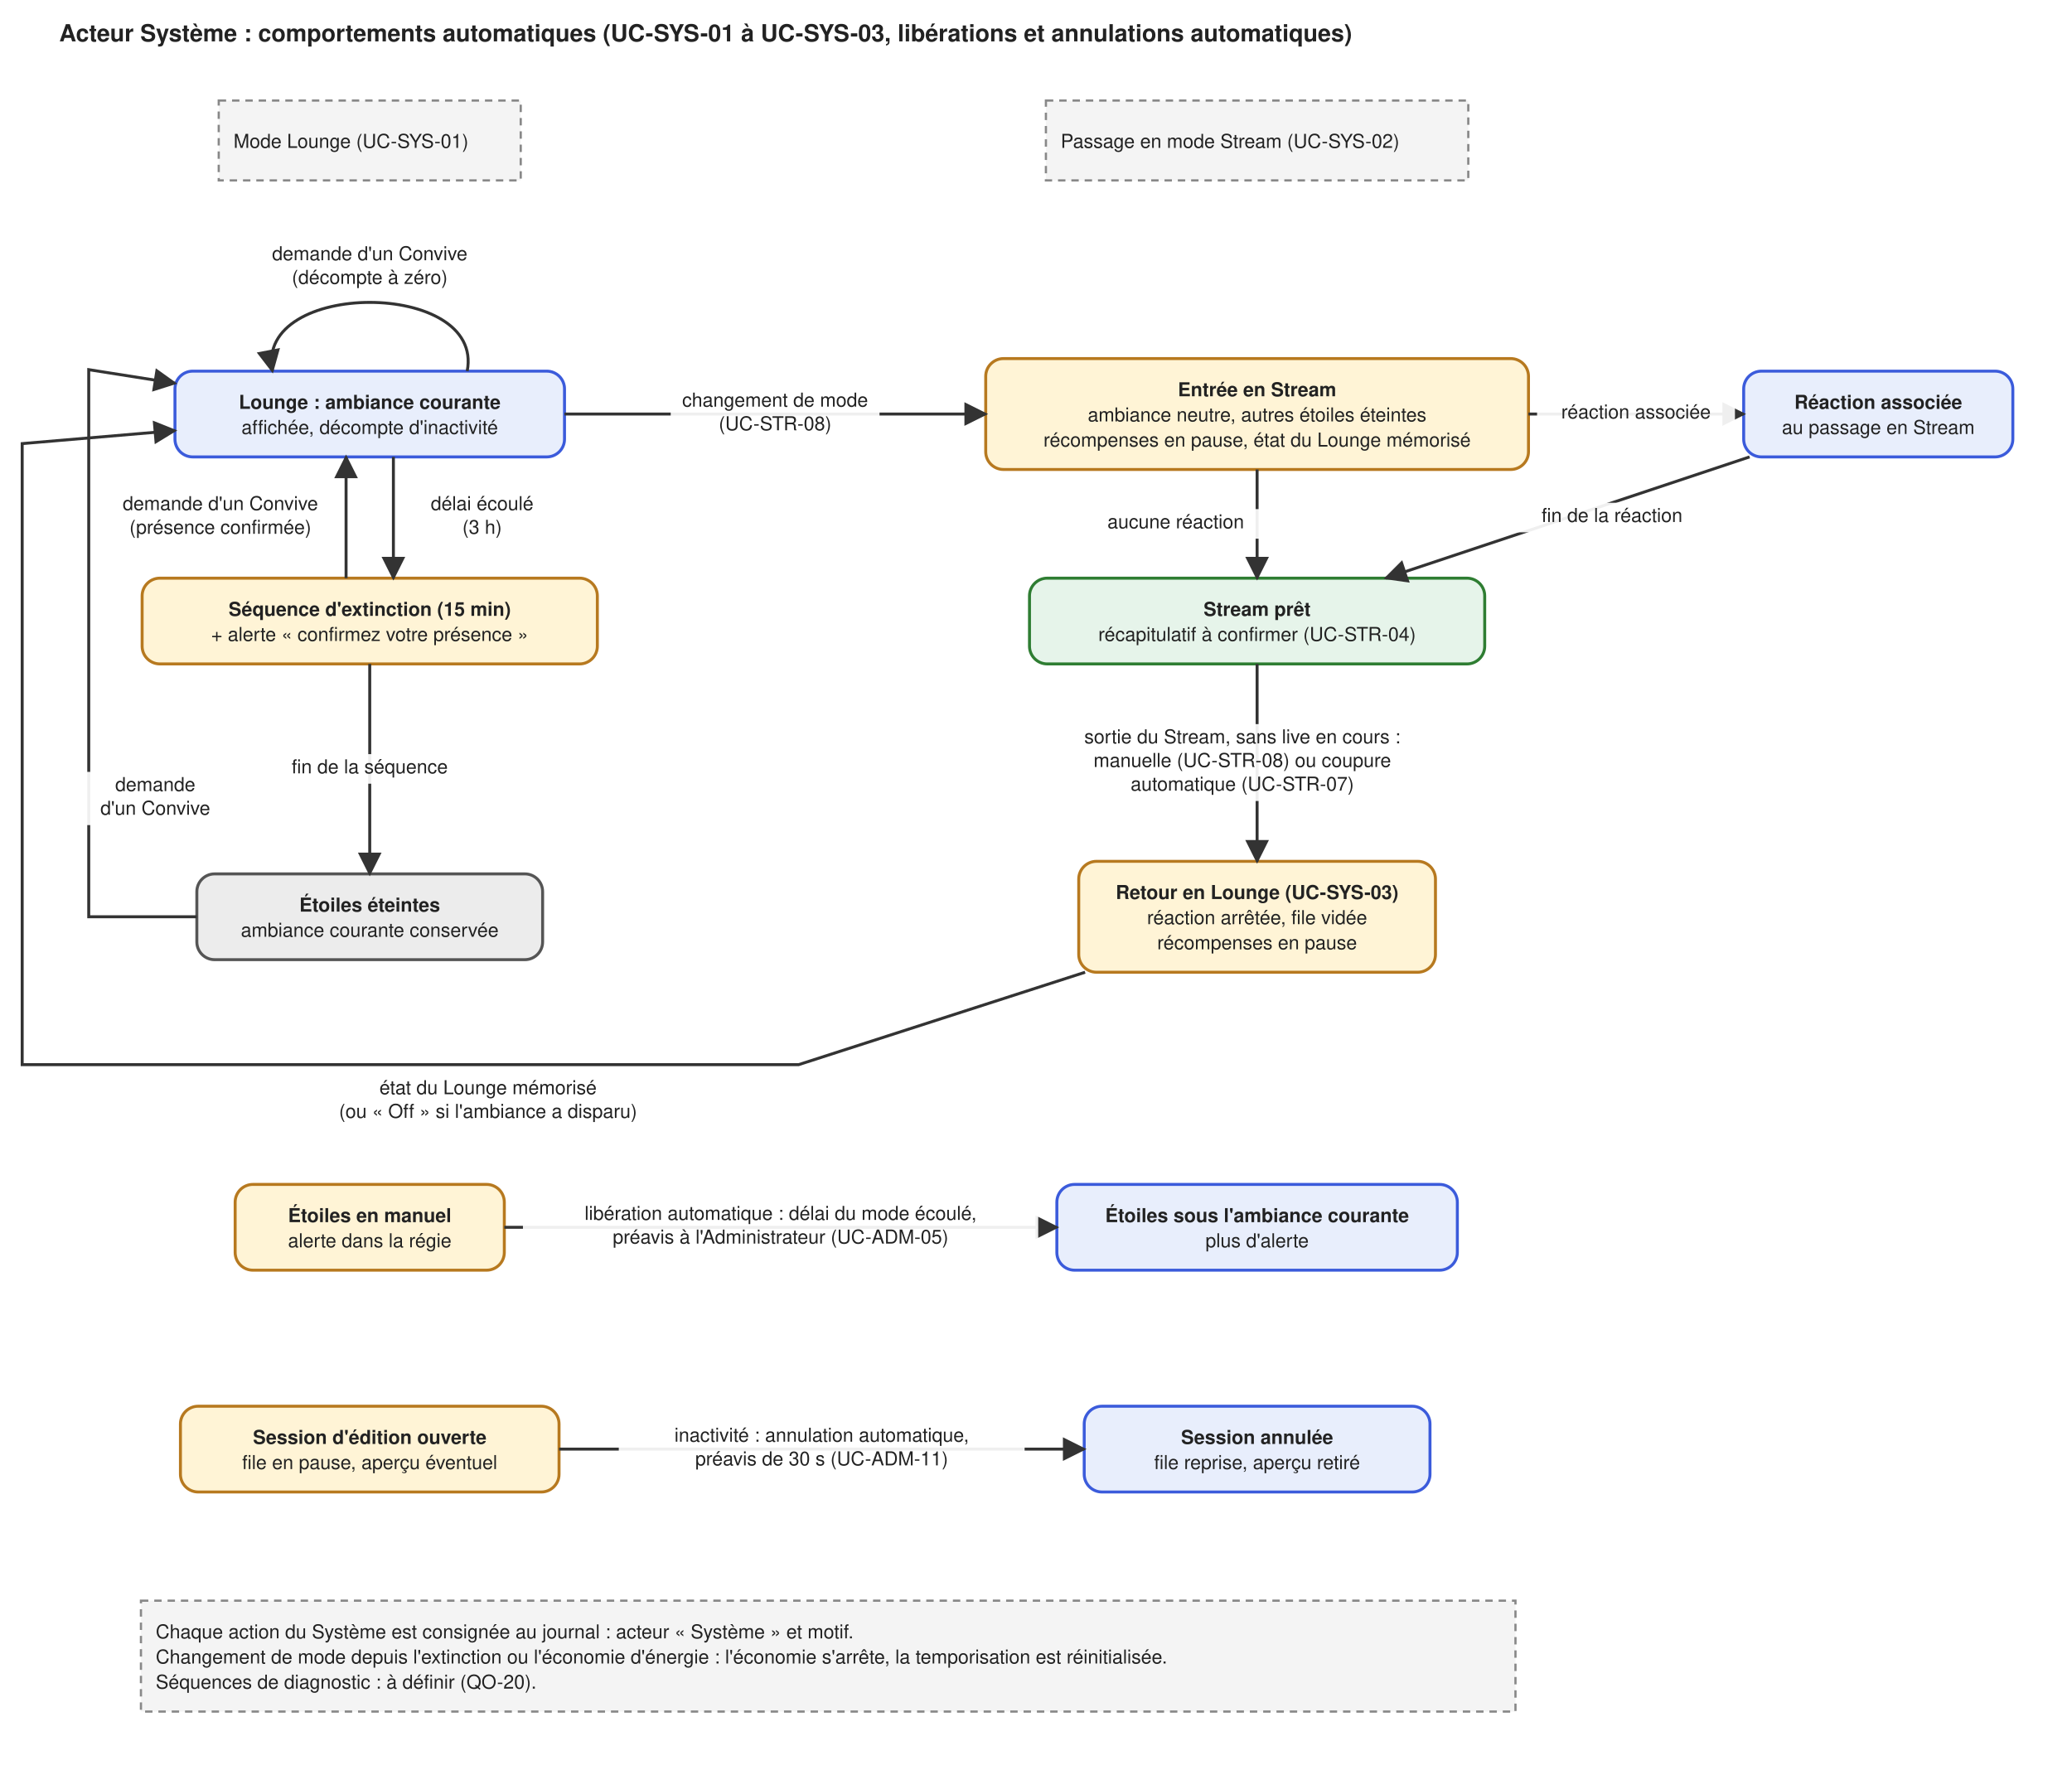
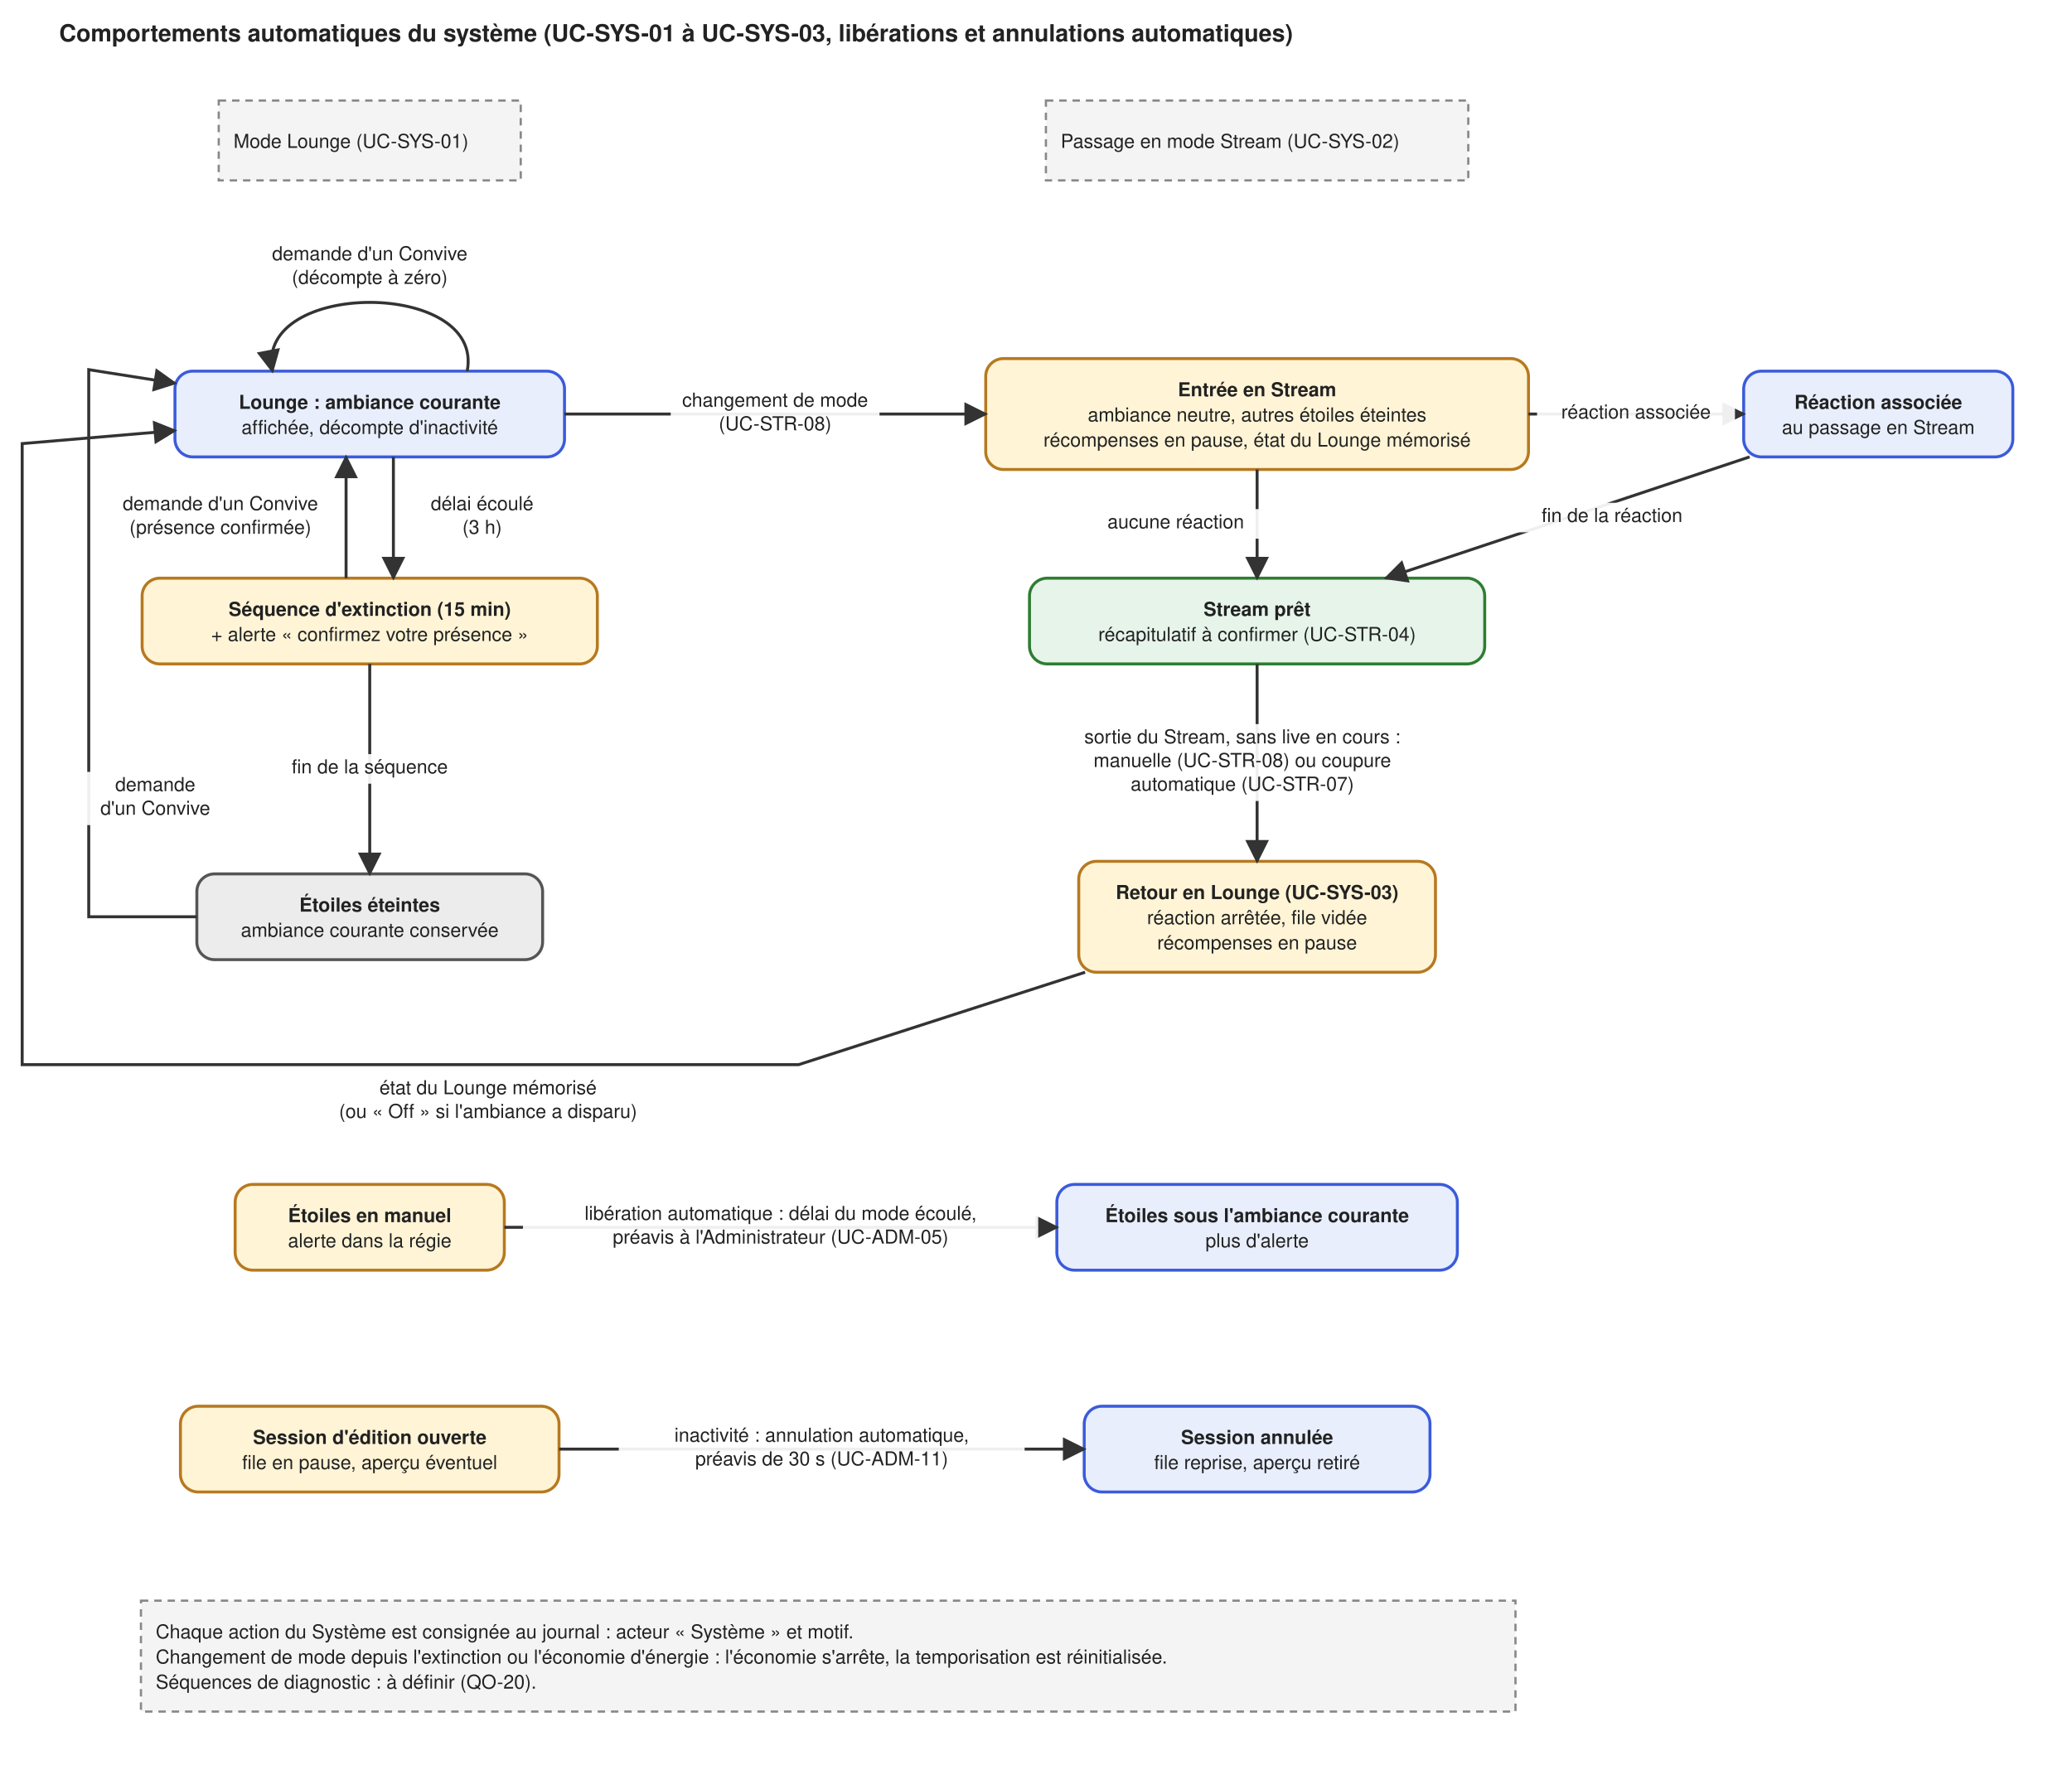
- <svg xmlns="http://www.w3.org/2000/svg" version="1.1" width="1401" height="1197" viewBox="0 0 1401 1197" content="&lt;mxfile host=&quot;app.diagrams.net&quot;&gt;&lt;diagram name=&quot;Acteur Système&quot; id=&quot;d1&quot;&gt;&lt;mxGraphModel dx=&quot;1401&quot; dy=&quot;1197&quot; grid=&quot;1&quot; gridSize=&quot;10&quot; guides=&quot;1&quot; tooltips=&quot;1&quot; connect=&quot;1&quot; arrows=&quot;1&quot; fold=&quot;1&quot; page=&quot;1&quot; pageScale=&quot;1&quot; pageWidth=&quot;1401&quot; pageHeight=&quot;1197&quot;&gt;&lt;root&gt;&lt;mxCell id=&quot;0&quot;/&gt;&lt;mxCell id=&quot;1&quot; parent=&quot;0&quot;/&gt;&lt;mxCell id=&quot;n2&quot; value=&quot;Mode Lounge (UC-SYS-01)&quot; style=&quot;rounded=0;dashed=1;align=left;spacingLeft=8;whiteSpace=wrap;html=1;fillColor=#f4f4f4;strokeColor=#888888;strokeWidth=2;fontSize=13;&quot; vertex=&quot;1&quot; parent=&quot;1&quot;&gt;&lt;mxGeometry x=&quot;147.9&quot; y=&quot;68.0&quot; width=&quot;204.2&quot; height=&quot;54&quot; as=&quot;geometry&quot;/&gt;&lt;/mxCell&gt;&lt;mxCell id=&quot;n3&quot; value=&quot;Passage en mode Stream (UC-SYS-02)&quot; style=&quot;rounded=0;dashed=1;align=left;spacingLeft=8;whiteSpace=wrap;html=1;fillColor=#f4f4f4;strokeColor=#888888;strokeWidth=2;fontSize=13;&quot; vertex=&quot;1&quot; parent=&quot;1&quot;&gt;&lt;mxGeometry x=&quot;707.2&quot; y=&quot;68.0&quot; width=&quot;285.6&quot; height=&quot;54&quot; as=&quot;geometry&quot;/&gt;&lt;/mxCell&gt;&lt;mxCell id=&quot;n4&quot; value=&quot;Lounge : ambiance courante&amp;lt;br&amp;gt;affichée, décompte d'inactivité&quot; style=&quot;rounded=1;whiteSpace=wrap;html=1;fillColor=#e8eefc;strokeColor=#3b5bdb;strokeWidth=2;fontSize=13;&quot; vertex=&quot;1&quot; parent=&quot;1&quot;&gt;&lt;mxGeometry x=&quot;118.3&quot; y=&quot;251.0&quot; width=&quot;263.4&quot; height=&quot;58&quot; as=&quot;geometry&quot;/&gt;&lt;/mxCell&gt;&lt;mxCell id=&quot;n5&quot; value=&quot;Séquence d'extinction (15 min)&amp;lt;br&amp;gt;+ alerte « confirmez votre présence »&quot; style=&quot;rounded=1;whiteSpace=wrap;html=1;fillColor=#fff4d6;strokeColor=#b7791f;strokeWidth=2;fontSize=13;&quot; vertex=&quot;1&quot; parent=&quot;1&quot;&gt;&lt;mxGeometry x=&quot;96.1&quot; y=&quot;391.0&quot; width=&quot;307.8&quot; height=&quot;58&quot; as=&quot;geometry&quot;/&gt;&lt;/mxCell&gt;&lt;mxCell id=&quot;n6&quot; value=&quot;Étoiles éteintes&amp;lt;br&amp;gt;ambiance courante conservée&quot; style=&quot;rounded=1;whiteSpace=wrap;html=1;fillColor=#ececec;strokeColor=#555555;strokeWidth=2;fontSize=13;&quot; vertex=&quot;1&quot; parent=&quot;1&quot;&gt;&lt;mxGeometry x=&quot;133.1&quot; y=&quot;591.0&quot; width=&quot;233.8&quot; height=&quot;58&quot; as=&quot;geometry&quot;/&gt;&lt;/mxCell&gt;&lt;mxCell id=&quot;n7&quot; value=&quot;Entrée en Stream&amp;lt;br&amp;gt;ambiance neutre, autres étoiles éteintes&amp;lt;br&amp;gt;récompenses en pause, état du Lounge mémorisé&quot; style=&quot;rounded=1;whiteSpace=wrap;html=1;fillColor=#fff4d6;strokeColor=#b7791f;strokeWidth=2;fontSize=13;&quot; vertex=&quot;1&quot; parent=&quot;1&quot;&gt;&lt;mxGeometry x=&quot;666.5&quot; y=&quot;242.5&quot; width=&quot;367.0&quot; height=&quot;75&quot; as=&quot;geometry&quot;/&gt;&lt;/mxCell&gt;&lt;mxCell id=&quot;n8&quot; value=&quot;Réaction associée&amp;lt;br&amp;gt;au passage en Stream&quot; style=&quot;rounded=1;whiteSpace=wrap;html=1;fillColor=#e8eefc;strokeColor=#3b5bdb;strokeWidth=2;fontSize=13;&quot; vertex=&quot;1&quot; parent=&quot;1&quot;&gt;&lt;mxGeometry x=&quot;1179.0&quot; y=&quot;251.0&quot; width=&quot;182.0&quot; height=&quot;58&quot; as=&quot;geometry&quot;/&gt;&lt;/mxCell&gt;&lt;mxCell id=&quot;n9&quot; value=&quot;Stream prêt&amp;lt;br&amp;gt;récapitulatif à confirmer (UC-STR-04)&quot; style=&quot;rounded=1;whiteSpace=wrap;html=1;fillColor=#e6f4ea;strokeColor=#2e7d32;strokeWidth=2;fontSize=13;&quot; vertex=&quot;1&quot; parent=&quot;1&quot;&gt;&lt;mxGeometry x=&quot;696.1&quot; y=&quot;391.0&quot; width=&quot;307.8&quot; height=&quot;58&quot; as=&quot;geometry&quot;/&gt;&lt;/mxCell&gt;&lt;mxCell id=&quot;n10&quot; value=&quot;Retour en Lounge (UC-SYS-03)&amp;lt;br&amp;gt;réaction arrêtée, file vidée&amp;lt;br&amp;gt;récompenses en pause&quot; style=&quot;rounded=1;whiteSpace=wrap;html=1;fillColor=#fff4d6;strokeColor=#b7791f;strokeWidth=2;fontSize=13;&quot; vertex=&quot;1&quot; parent=&quot;1&quot;&gt;&lt;mxGeometry x=&quot;729.4&quot; y=&quot;582.5&quot; width=&quot;241.2&quot; height=&quot;75&quot; as=&quot;geometry&quot;/&gt;&lt;/mxCell&gt;&lt;mxCell id=&quot;n11&quot; value=&quot;Étoiles en manuel&amp;lt;br&amp;gt;alerte dans la régie&quot; style=&quot;rounded=1;whiteSpace=wrap;html=1;fillColor=#fff4d6;strokeColor=#b7791f;strokeWidth=2;fontSize=13;&quot; vertex=&quot;1&quot; parent=&quot;1&quot;&gt;&lt;mxGeometry x=&quot;159.0&quot; y=&quot;801.0&quot; width=&quot;182.0&quot; height=&quot;58&quot; as=&quot;geometry&quot;/&gt;&lt;/mxCell&gt;&lt;mxCell id=&quot;n12&quot; value=&quot;Étoiles sous l'ambiance courante&amp;lt;br&amp;gt;plus d'alerte&quot; style=&quot;rounded=1;whiteSpace=wrap;html=1;fillColor=#e8eefc;strokeColor=#3b5bdb;strokeWidth=2;fontSize=13;&quot; vertex=&quot;1&quot; parent=&quot;1&quot;&gt;&lt;mxGeometry x=&quot;714.6&quot; y=&quot;801.0&quot; width=&quot;270.8&quot; height=&quot;58&quot; as=&quot;geometry&quot;/&gt;&lt;/mxCell&gt;&lt;mxCell id=&quot;n13&quot; value=&quot;Session d'édition ouverte&amp;lt;br&amp;gt;file en pause, aperçu éventuel&quot; style=&quot;rounded=1;whiteSpace=wrap;html=1;fillColor=#fff4d6;strokeColor=#b7791f;strokeWidth=2;fontSize=13;&quot; vertex=&quot;1&quot; parent=&quot;1&quot;&gt;&lt;mxGeometry x=&quot;122.0&quot; y=&quot;951.0&quot; width=&quot;256.0&quot; height=&quot;58&quot; as=&quot;geometry&quot;/&gt;&lt;/mxCell&gt;&lt;mxCell id=&quot;n14&quot; value=&quot;Session annulée&amp;lt;br&amp;gt;file reprise, aperçu retiré&quot; style=&quot;rounded=1;whiteSpace=wrap;html=1;fillColor=#e8eefc;strokeColor=#3b5bdb;strokeWidth=2;fontSize=13;&quot; vertex=&quot;1&quot; parent=&quot;1&quot;&gt;&lt;mxGeometry x=&quot;733.1&quot; y=&quot;951.0&quot; width=&quot;233.8&quot; height=&quot;58&quot; as=&quot;geometry&quot;/&gt;&lt;/mxCell&gt;&lt;mxCell id=&quot;n15&quot; value=&quot;Chaque action du Système est consignée au journal : acteur « Système » et motif.&amp;lt;br&amp;gt;Changement de mode depuis l'extinction ou l'économie d'énergie : l'économie s'arrête, la temporisation est réinitialisée.&amp;lt;br&amp;gt;Séquences de diagnostic : à définir (QO-20).&quot; style=&quot;rounded=0;dashed=1;align=left;spacingLeft=8;whiteSpace=wrap;html=1;fillColor=#f4f4f4;strokeColor=#888888;strokeWidth=2;fontSize=13;&quot; vertex=&quot;1&quot; parent=&quot;1&quot;&gt;&lt;mxGeometry x=&quot;95.3&quot; y=&quot;1082.5&quot; width=&quot;929.4&quot; height=&quot;75&quot; as=&quot;geometry&quot;/&gt;&lt;/mxCell&gt;&lt;mxCell id=&quot;e16&quot; value=&quot;demande d'un Convive&amp;lt;br&amp;gt;(décompte à zéro)&quot; style=&quot;edgeStyle=none;html=1;endArrow=block;strokeWidth=2;fontSize=13;labelBackgroundColor=#ffffff;&quot; edge=&quot;1&quot; parent=&quot;1&quot; source=&quot;n4&quot; target=&quot;n4&quot;&gt;&lt;mxGeometry relative=&quot;1&quot; as=&quot;geometry&quot;&gt;&lt;Array as=&quot;points&quot;&gt;&lt;mxPoint x=&quot;315.9&quot; y=&quot;201.0&quot;/&gt;&lt;mxPoint x=&quot;184.2&quot; y=&quot;201.0&quot;/&gt;&lt;/Array&gt;&lt;/mxGeometry&gt;&lt;/mxCell&gt;&lt;mxCell id=&quot;e17&quot; value=&quot;délai écoulé&amp;lt;br&amp;gt;(3 h)&quot; style=&quot;edgeStyle=none;html=1;endArrow=block;strokeWidth=2;fontSize=13;labelBackgroundColor=#ffffff;&quot; edge=&quot;1&quot; parent=&quot;1&quot; source=&quot;n4&quot; target=&quot;n5&quot;&gt;&lt;mxGeometry relative=&quot;1&quot; as=&quot;geometry&quot;&gt;&lt;Array as=&quot;points&quot;&gt;&lt;mxPoint x=&quot;266.0&quot; y=&quot;280.0&quot;/&gt;&lt;mxPoint x=&quot;266.0&quot; y=&quot;420.0&quot;/&gt;&lt;/Array&gt;&lt;/mxGeometry&gt;&lt;/mxCell&gt;&lt;mxCell id=&quot;e18&quot; value=&quot;demande d'un Convive&amp;lt;br&amp;gt;(présence confirmée)&quot; style=&quot;edgeStyle=none;html=1;endArrow=block;strokeWidth=2;fontSize=13;labelBackgroundColor=#ffffff;&quot; edge=&quot;1&quot; parent=&quot;1&quot; source=&quot;n5&quot; target=&quot;n4&quot;&gt;&lt;mxGeometry relative=&quot;1&quot; as=&quot;geometry&quot;&gt;&lt;Array as=&quot;points&quot;&gt;&lt;mxPoint x=&quot;234.0&quot; y=&quot;420.0&quot;/&gt;&lt;mxPoint x=&quot;234.0&quot; y=&quot;280.0&quot;/&gt;&lt;/Array&gt;&lt;/mxGeometry&gt;&lt;/mxCell&gt;&lt;mxCell id=&quot;e19&quot; value=&quot;fin de la séquence&quot; style=&quot;edgeStyle=none;html=1;endArrow=block;strokeWidth=2;fontSize=13;labelBackgroundColor=#ffffff;&quot; edge=&quot;1&quot; parent=&quot;1&quot; source=&quot;n5&quot; target=&quot;n6&quot;&gt;&lt;mxGeometry relative=&quot;1&quot; as=&quot;geometry&quot;&gt;&lt;/mxGeometry&gt;&lt;/mxCell&gt;&lt;mxCell id=&quot;e20&quot; value=&quot;demande&amp;lt;br&amp;gt;d'un Convive&quot; style=&quot;edgeStyle=none;html=1;endArrow=block;strokeWidth=2;fontSize=13;labelBackgroundColor=#ffffff;&quot; edge=&quot;1&quot; parent=&quot;1&quot; source=&quot;n6&quot; target=&quot;n4&quot;&gt;&lt;mxGeometry relative=&quot;1&quot; as=&quot;geometry&quot;&gt;&lt;Array as=&quot;points&quot;&gt;&lt;mxPoint x=&quot;60.0&quot; y=&quot;620.0&quot;/&gt;&lt;mxPoint x=&quot;60.0&quot; y=&quot;250.0&quot;/&gt;&lt;/Array&gt;&lt;/mxGeometry&gt;&lt;/mxCell&gt;&lt;mxCell id=&quot;e21&quot; value=&quot;changement de mode&amp;lt;br&amp;gt;(UC-STR-08)&quot; style=&quot;edgeStyle=none;html=1;endArrow=block;strokeWidth=2;fontSize=13;labelBackgroundColor=#ffffff;&quot; edge=&quot;1&quot; parent=&quot;1&quot; source=&quot;n4&quot; target=&quot;n7&quot;&gt;&lt;mxGeometry relative=&quot;1&quot; as=&quot;geometry&quot;&gt;&lt;/mxGeometry&gt;&lt;/mxCell&gt;&lt;mxCell id=&quot;e22&quot; value=&quot;réaction associée&quot; style=&quot;edgeStyle=none;html=1;endArrow=block;strokeWidth=2;fontSize=13;labelBackgroundColor=#ffffff;&quot; edge=&quot;1&quot; parent=&quot;1&quot; source=&quot;n7&quot; target=&quot;n8&quot;&gt;&lt;mxGeometry relative=&quot;1&quot; as=&quot;geometry&quot;&gt;&lt;/mxGeometry&gt;&lt;/mxCell&gt;&lt;mxCell id=&quot;e23&quot; value=&quot;fin de la réaction&quot; style=&quot;edgeStyle=none;html=1;endArrow=block;strokeWidth=2;fontSize=13;labelBackgroundColor=#ffffff;&quot; edge=&quot;1&quot; parent=&quot;1&quot; source=&quot;n8&quot; target=&quot;n9&quot;&gt;&lt;mxGeometry relative=&quot;1&quot; as=&quot;geometry&quot;&gt;&lt;/mxGeometry&gt;&lt;/mxCell&gt;&lt;mxCell id=&quot;e24&quot; value=&quot;aucune réaction&quot; style=&quot;edgeStyle=none;html=1;endArrow=block;strokeWidth=2;fontSize=13;labelBackgroundColor=#ffffff;&quot; edge=&quot;1&quot; parent=&quot;1&quot; source=&quot;n7&quot; target=&quot;n9&quot;&gt;&lt;mxGeometry relative=&quot;1&quot; as=&quot;geometry&quot;&gt;&lt;/mxGeometry&gt;&lt;/mxCell&gt;&lt;mxCell id=&quot;e25&quot; value=&quot;sortie du Stream, sans live en cours :&amp;lt;br&amp;gt;manuelle (UC-STR-08) ou coupure&amp;lt;br&amp;gt;automatique (UC-STR-07)&quot; style=&quot;edgeStyle=none;html=1;endArrow=block;strokeWidth=2;fontSize=13;labelBackgroundColor=#ffffff;&quot; edge=&quot;1&quot; parent=&quot;1&quot; source=&quot;n9&quot; target=&quot;n10&quot;&gt;&lt;mxGeometry relative=&quot;1&quot; as=&quot;geometry&quot;&gt;&lt;/mxGeometry&gt;&lt;/mxCell&gt;&lt;mxCell id=&quot;e26&quot; value=&quot;état du Lounge mémorisé&amp;lt;br&amp;gt;(ou « Off » si l'ambiance a disparu)&quot; style=&quot;edgeStyle=none;html=1;endArrow=block;strokeWidth=2;fontSize=13;labelBackgroundColor=#ffffff;&quot; edge=&quot;1&quot; parent=&quot;1&quot; source=&quot;n10&quot; target=&quot;n4&quot;&gt;&lt;mxGeometry relative=&quot;1&quot; as=&quot;geometry&quot;&gt;&lt;Array as=&quot;points&quot;&gt;&lt;mxPoint x=&quot;540.0&quot; y=&quot;720.0&quot;/&gt;&lt;mxPoint x=&quot;15.0&quot; y=&quot;720.0&quot;/&gt;&lt;mxPoint x=&quot;15.0&quot; y=&quot;300.0&quot;/&gt;&lt;/Array&gt;&lt;/mxGeometry&gt;&lt;/mxCell&gt;&lt;mxCell id=&quot;e27&quot; value=&quot;libération automatique : délai du mode écoulé,&amp;lt;br&amp;gt;préavis à l'Administrateur (UC-ADM-05)&quot; style=&quot;edgeStyle=none;html=1;endArrow=block;strokeWidth=2;fontSize=13;labelBackgroundColor=#ffffff;&quot; edge=&quot;1&quot; parent=&quot;1&quot; source=&quot;n11&quot; target=&quot;n12&quot;&gt;&lt;mxGeometry relative=&quot;1&quot; as=&quot;geometry&quot;&gt;&lt;/mxGeometry&gt;&lt;/mxCell&gt;&lt;mxCell id=&quot;e28&quot; value=&quot;inactivité : annulation automatique,&amp;lt;br&amp;gt;préavis de 30 s (UC-ADM-11)&quot; style=&quot;edgeStyle=none;html=1;endArrow=block;strokeWidth=2;fontSize=13;labelBackgroundColor=#ffffff;&quot; edge=&quot;1&quot; parent=&quot;1&quot; source=&quot;n13&quot; target=&quot;n14&quot;&gt;&lt;mxGeometry relative=&quot;1&quot; as=&quot;geometry&quot;&gt;&lt;/mxGeometry&gt;&lt;/mxCell&gt;&lt;/root&gt;&lt;/mxGraphModel&gt;&lt;/diagram&gt;&lt;/mxfile&gt;">
+ <svg xmlns="http://www.w3.org/2000/svg" version="1.1" width="1401" height="1197" viewBox="0 0 1401 1197" content="&lt;mxfile host=&quot;app.diagrams.net&quot;&gt;&lt;diagram name=&quot;Comportements automatiques du système (UC-SYS-01 à UC-SYS-03, libérations et annulations automatiques)&quot; id=&quot;d1&quot;&gt;&lt;mxGraphModel dx=&quot;1401&quot; dy=&quot;1197&quot; grid=&quot;1&quot; gridSize=&quot;10&quot; guides=&quot;1&quot; tooltips=&quot;1&quot; connect=&quot;1&quot; arrows=&quot;1&quot; fold=&quot;1&quot; page=&quot;1&quot; pageScale=&quot;1&quot; pageWidth=&quot;1401&quot; pageHeight=&quot;1197&quot;&gt;&lt;root&gt;&lt;mxCell id=&quot;0&quot;/&gt;&lt;mxCell id=&quot;1&quot; parent=&quot;0&quot;/&gt;&lt;mxCell id=&quot;n2&quot; value=&quot;Mode Lounge (UC-SYS-01)&quot; style=&quot;rounded=0;dashed=1;align=left;spacingLeft=8;whiteSpace=wrap;html=1;fillColor=#f4f4f4;strokeColor=#888888;strokeWidth=2;fontSize=13;&quot; vertex=&quot;1&quot; parent=&quot;1&quot;&gt;&lt;mxGeometry x=&quot;147.9&quot; y=&quot;68.0&quot; width=&quot;204.2&quot; height=&quot;54&quot; as=&quot;geometry&quot;/&gt;&lt;/mxCell&gt;&lt;mxCell id=&quot;n3&quot; value=&quot;Passage en mode Stream (UC-SYS-02)&quot; style=&quot;rounded=0;dashed=1;align=left;spacingLeft=8;whiteSpace=wrap;html=1;fillColor=#f4f4f4;strokeColor=#888888;strokeWidth=2;fontSize=13;&quot; vertex=&quot;1&quot; parent=&quot;1&quot;&gt;&lt;mxGeometry x=&quot;707.2&quot; y=&quot;68.0&quot; width=&quot;285.6&quot; height=&quot;54&quot; as=&quot;geometry&quot;/&gt;&lt;/mxCell&gt;&lt;mxCell id=&quot;n4&quot; value=&quot;Lounge : ambiance courante&amp;lt;br&amp;gt;affichée, décompte d'inactivité&quot; style=&quot;rounded=1;whiteSpace=wrap;html=1;fillColor=#e8eefc;strokeColor=#3b5bdb;strokeWidth=2;fontSize=13;&quot; vertex=&quot;1&quot; parent=&quot;1&quot;&gt;&lt;mxGeometry x=&quot;118.3&quot; y=&quot;251.0&quot; width=&quot;263.4&quot; height=&quot;58&quot; as=&quot;geometry&quot;/&gt;&lt;/mxCell&gt;&lt;mxCell id=&quot;n5&quot; value=&quot;Séquence d'extinction (15 min)&amp;lt;br&amp;gt;+ alerte « confirmez votre présence »&quot; style=&quot;rounded=1;whiteSpace=wrap;html=1;fillColor=#fff4d6;strokeColor=#b7791f;strokeWidth=2;fontSize=13;&quot; vertex=&quot;1&quot; parent=&quot;1&quot;&gt;&lt;mxGeometry x=&quot;96.1&quot; y=&quot;391.0&quot; width=&quot;307.8&quot; height=&quot;58&quot; as=&quot;geometry&quot;/&gt;&lt;/mxCell&gt;&lt;mxCell id=&quot;n6&quot; value=&quot;Étoiles éteintes&amp;lt;br&amp;gt;ambiance courante conservée&quot; style=&quot;rounded=1;whiteSpace=wrap;html=1;fillColor=#ececec;strokeColor=#555555;strokeWidth=2;fontSize=13;&quot; vertex=&quot;1&quot; parent=&quot;1&quot;&gt;&lt;mxGeometry x=&quot;133.1&quot; y=&quot;591.0&quot; width=&quot;233.8&quot; height=&quot;58&quot; as=&quot;geometry&quot;/&gt;&lt;/mxCell&gt;&lt;mxCell id=&quot;n7&quot; value=&quot;Entrée en Stream&amp;lt;br&amp;gt;ambiance neutre, autres étoiles éteintes&amp;lt;br&amp;gt;récompenses en pause, état du Lounge mémorisé&quot; style=&quot;rounded=1;whiteSpace=wrap;html=1;fillColor=#fff4d6;strokeColor=#b7791f;strokeWidth=2;fontSize=13;&quot; vertex=&quot;1&quot; parent=&quot;1&quot;&gt;&lt;mxGeometry x=&quot;666.5&quot; y=&quot;242.5&quot; width=&quot;367.0&quot; height=&quot;75&quot; as=&quot;geometry&quot;/&gt;&lt;/mxCell&gt;&lt;mxCell id=&quot;n8&quot; value=&quot;Réaction associée&amp;lt;br&amp;gt;au passage en Stream&quot; style=&quot;rounded=1;whiteSpace=wrap;html=1;fillColor=#e8eefc;strokeColor=#3b5bdb;strokeWidth=2;fontSize=13;&quot; vertex=&quot;1&quot; parent=&quot;1&quot;&gt;&lt;mxGeometry x=&quot;1179.0&quot; y=&quot;251.0&quot; width=&quot;182.0&quot; height=&quot;58&quot; as=&quot;geometry&quot;/&gt;&lt;/mxCell&gt;&lt;mxCell id=&quot;n9&quot; value=&quot;Stream prêt&amp;lt;br&amp;gt;récapitulatif à confirmer (UC-STR-04)&quot; style=&quot;rounded=1;whiteSpace=wrap;html=1;fillColor=#e6f4ea;strokeColor=#2e7d32;strokeWidth=2;fontSize=13;&quot; vertex=&quot;1&quot; parent=&quot;1&quot;&gt;&lt;mxGeometry x=&quot;696.1&quot; y=&quot;391.0&quot; width=&quot;307.8&quot; height=&quot;58&quot; as=&quot;geometry&quot;/&gt;&lt;/mxCell&gt;&lt;mxCell id=&quot;n10&quot; value=&quot;Retour en Lounge (UC-SYS-03)&amp;lt;br&amp;gt;réaction arrêtée, file vidée&amp;lt;br&amp;gt;récompenses en pause&quot; style=&quot;rounded=1;whiteSpace=wrap;html=1;fillColor=#fff4d6;strokeColor=#b7791f;strokeWidth=2;fontSize=13;&quot; vertex=&quot;1&quot; parent=&quot;1&quot;&gt;&lt;mxGeometry x=&quot;729.4&quot; y=&quot;582.5&quot; width=&quot;241.2&quot; height=&quot;75&quot; as=&quot;geometry&quot;/&gt;&lt;/mxCell&gt;&lt;mxCell id=&quot;n11&quot; value=&quot;Étoiles en manuel&amp;lt;br&amp;gt;alerte dans la régie&quot; style=&quot;rounded=1;whiteSpace=wrap;html=1;fillColor=#fff4d6;strokeColor=#b7791f;strokeWidth=2;fontSize=13;&quot; vertex=&quot;1&quot; parent=&quot;1&quot;&gt;&lt;mxGeometry x=&quot;159.0&quot; y=&quot;801.0&quot; width=&quot;182.0&quot; height=&quot;58&quot; as=&quot;geometry&quot;/&gt;&lt;/mxCell&gt;&lt;mxCell id=&quot;n12&quot; value=&quot;Étoiles sous l'ambiance courante&amp;lt;br&amp;gt;plus d'alerte&quot; style=&quot;rounded=1;whiteSpace=wrap;html=1;fillColor=#e8eefc;strokeColor=#3b5bdb;strokeWidth=2;fontSize=13;&quot; vertex=&quot;1&quot; parent=&quot;1&quot;&gt;&lt;mxGeometry x=&quot;714.6&quot; y=&quot;801.0&quot; width=&quot;270.8&quot; height=&quot;58&quot; as=&quot;geometry&quot;/&gt;&lt;/mxCell&gt;&lt;mxCell id=&quot;n13&quot; value=&quot;Session d'édition ouverte&amp;lt;br&amp;gt;file en pause, aperçu éventuel&quot; style=&quot;rounded=1;whiteSpace=wrap;html=1;fillColor=#fff4d6;strokeColor=#b7791f;strokeWidth=2;fontSize=13;&quot; vertex=&quot;1&quot; parent=&quot;1&quot;&gt;&lt;mxGeometry x=&quot;122.0&quot; y=&quot;951.0&quot; width=&quot;256.0&quot; height=&quot;58&quot; as=&quot;geometry&quot;/&gt;&lt;/mxCell&gt;&lt;mxCell id=&quot;n14&quot; value=&quot;Session annulée&amp;lt;br&amp;gt;file reprise, aperçu retiré&quot; style=&quot;rounded=1;whiteSpace=wrap;html=1;fillColor=#e8eefc;strokeColor=#3b5bdb;strokeWidth=2;fontSize=13;&quot; vertex=&quot;1&quot; parent=&quot;1&quot;&gt;&lt;mxGeometry x=&quot;733.1&quot; y=&quot;951.0&quot; width=&quot;233.8&quot; height=&quot;58&quot; as=&quot;geometry&quot;/&gt;&lt;/mxCell&gt;&lt;mxCell id=&quot;n15&quot; value=&quot;Chaque action du Système est consignée au journal : acteur « Système » et motif.&amp;lt;br&amp;gt;Changement de mode depuis l'extinction ou l'économie d'énergie : l'économie s'arrête, la temporisation est réinitialisée.&amp;lt;br&amp;gt;Séquences de diagnostic : à définir (QO-20).&quot; style=&quot;rounded=0;dashed=1;align=left;spacingLeft=8;whiteSpace=wrap;html=1;fillColor=#f4f4f4;strokeColor=#888888;strokeWidth=2;fontSize=13;&quot; vertex=&quot;1&quot; parent=&quot;1&quot;&gt;&lt;mxGeometry x=&quot;95.3&quot; y=&quot;1082.5&quot; width=&quot;929.4&quot; height=&quot;75&quot; as=&quot;geometry&quot;/&gt;&lt;/mxCell&gt;&lt;mxCell id=&quot;e16&quot; value=&quot;demande d'un Convive&amp;lt;br&amp;gt;(décompte à zéro)&quot; style=&quot;edgeStyle=none;html=1;endArrow=block;strokeWidth=2;fontSize=13;labelBackgroundColor=#ffffff;&quot; edge=&quot;1&quot; parent=&quot;1&quot; source=&quot;n4&quot; target=&quot;n4&quot;&gt;&lt;mxGeometry relative=&quot;1&quot; as=&quot;geometry&quot;&gt;&lt;Array as=&quot;points&quot;&gt;&lt;mxPoint x=&quot;315.9&quot; y=&quot;201.0&quot;/&gt;&lt;mxPoint x=&quot;184.2&quot; y=&quot;201.0&quot;/&gt;&lt;/Array&gt;&lt;/mxGeometry&gt;&lt;/mxCell&gt;&lt;mxCell id=&quot;e17&quot; value=&quot;délai écoulé&amp;lt;br&amp;gt;(3 h)&quot; style=&quot;edgeStyle=none;html=1;endArrow=block;strokeWidth=2;fontSize=13;labelBackgroundColor=#ffffff;&quot; edge=&quot;1&quot; parent=&quot;1&quot; source=&quot;n4&quot; target=&quot;n5&quot;&gt;&lt;mxGeometry relative=&quot;1&quot; as=&quot;geometry&quot;&gt;&lt;Array as=&quot;points&quot;&gt;&lt;mxPoint x=&quot;266.0&quot; y=&quot;280.0&quot;/&gt;&lt;mxPoint x=&quot;266.0&quot; y=&quot;420.0&quot;/&gt;&lt;/Array&gt;&lt;/mxGeometry&gt;&lt;/mxCell&gt;&lt;mxCell id=&quot;e18&quot; value=&quot;demande d'un Convive&amp;lt;br&amp;gt;(présence confirmée)&quot; style=&quot;edgeStyle=none;html=1;endArrow=block;strokeWidth=2;fontSize=13;labelBackgroundColor=#ffffff;&quot; edge=&quot;1&quot; parent=&quot;1&quot; source=&quot;n5&quot; target=&quot;n4&quot;&gt;&lt;mxGeometry relative=&quot;1&quot; as=&quot;geometry&quot;&gt;&lt;Array as=&quot;points&quot;&gt;&lt;mxPoint x=&quot;234.0&quot; y=&quot;420.0&quot;/&gt;&lt;mxPoint x=&quot;234.0&quot; y=&quot;280.0&quot;/&gt;&lt;/Array&gt;&lt;/mxGeometry&gt;&lt;/mxCell&gt;&lt;mxCell id=&quot;e19&quot; value=&quot;fin de la séquence&quot; style=&quot;edgeStyle=none;html=1;endArrow=block;strokeWidth=2;fontSize=13;labelBackgroundColor=#ffffff;&quot; edge=&quot;1&quot; parent=&quot;1&quot; source=&quot;n5&quot; target=&quot;n6&quot;&gt;&lt;mxGeometry relative=&quot;1&quot; as=&quot;geometry&quot;&gt;&lt;/mxGeometry&gt;&lt;/mxCell&gt;&lt;mxCell id=&quot;e20&quot; value=&quot;demande&amp;lt;br&amp;gt;d'un Convive&quot; style=&quot;edgeStyle=none;html=1;endArrow=block;strokeWidth=2;fontSize=13;labelBackgroundColor=#ffffff;&quot; edge=&quot;1&quot; parent=&quot;1&quot; source=&quot;n6&quot; target=&quot;n4&quot;&gt;&lt;mxGeometry relative=&quot;1&quot; as=&quot;geometry&quot;&gt;&lt;Array as=&quot;points&quot;&gt;&lt;mxPoint x=&quot;60.0&quot; y=&quot;620.0&quot;/&gt;&lt;mxPoint x=&quot;60.0&quot; y=&quot;250.0&quot;/&gt;&lt;/Array&gt;&lt;/mxGeometry&gt;&lt;/mxCell&gt;&lt;mxCell id=&quot;e21&quot; value=&quot;changement de mode&amp;lt;br&amp;gt;(UC-STR-08)&quot; style=&quot;edgeStyle=none;html=1;endArrow=block;strokeWidth=2;fontSize=13;labelBackgroundColor=#ffffff;&quot; edge=&quot;1&quot; parent=&quot;1&quot; source=&quot;n4&quot; target=&quot;n7&quot;&gt;&lt;mxGeometry relative=&quot;1&quot; as=&quot;geometry&quot;&gt;&lt;/mxGeometry&gt;&lt;/mxCell&gt;&lt;mxCell id=&quot;e22&quot; value=&quot;réaction associée&quot; style=&quot;edgeStyle=none;html=1;endArrow=block;strokeWidth=2;fontSize=13;labelBackgroundColor=#ffffff;&quot; edge=&quot;1&quot; parent=&quot;1&quot; source=&quot;n7&quot; target=&quot;n8&quot;&gt;&lt;mxGeometry relative=&quot;1&quot; as=&quot;geometry&quot;&gt;&lt;/mxGeometry&gt;&lt;/mxCell&gt;&lt;mxCell id=&quot;e23&quot; value=&quot;fin de la réaction&quot; style=&quot;edgeStyle=none;html=1;endArrow=block;strokeWidth=2;fontSize=13;labelBackgroundColor=#ffffff;&quot; edge=&quot;1&quot; parent=&quot;1&quot; source=&quot;n8&quot; target=&quot;n9&quot;&gt;&lt;mxGeometry relative=&quot;1&quot; as=&quot;geometry&quot;&gt;&lt;/mxGeometry&gt;&lt;/mxCell&gt;&lt;mxCell id=&quot;e24&quot; value=&quot;aucune réaction&quot; style=&quot;edgeStyle=none;html=1;endArrow=block;strokeWidth=2;fontSize=13;labelBackgroundColor=#ffffff;&quot; edge=&quot;1&quot; parent=&quot;1&quot; source=&quot;n7&quot; target=&quot;n9&quot;&gt;&lt;mxGeometry relative=&quot;1&quot; as=&quot;geometry&quot;&gt;&lt;/mxGeometry&gt;&lt;/mxCell&gt;&lt;mxCell id=&quot;e25&quot; value=&quot;sortie du Stream, sans live en cours :&amp;lt;br&amp;gt;manuelle (UC-STR-08) ou coupure&amp;lt;br&amp;gt;automatique (UC-STR-07)&quot; style=&quot;edgeStyle=none;html=1;endArrow=block;strokeWidth=2;fontSize=13;labelBackgroundColor=#ffffff;&quot; edge=&quot;1&quot; parent=&quot;1&quot; source=&quot;n9&quot; target=&quot;n10&quot;&gt;&lt;mxGeometry relative=&quot;1&quot; as=&quot;geometry&quot;&gt;&lt;/mxGeometry&gt;&lt;/mxCell&gt;&lt;mxCell id=&quot;e26&quot; value=&quot;état du Lounge mémorisé&amp;lt;br&amp;gt;(ou « Off » si l'ambiance a disparu)&quot; style=&quot;edgeStyle=none;html=1;endArrow=block;strokeWidth=2;fontSize=13;labelBackgroundColor=#ffffff;&quot; edge=&quot;1&quot; parent=&quot;1&quot; source=&quot;n10&quot; target=&quot;n4&quot;&gt;&lt;mxGeometry relative=&quot;1&quot; as=&quot;geometry&quot;&gt;&lt;Array as=&quot;points&quot;&gt;&lt;mxPoint x=&quot;540.0&quot; y=&quot;720.0&quot;/&gt;&lt;mxPoint x=&quot;15.0&quot; y=&quot;720.0&quot;/&gt;&lt;mxPoint x=&quot;15.0&quot; y=&quot;300.0&quot;/&gt;&lt;/Array&gt;&lt;/mxGeometry&gt;&lt;/mxCell&gt;&lt;mxCell id=&quot;e27&quot; value=&quot;libération automatique : délai du mode écoulé,&amp;lt;br&amp;gt;préavis à l'Administrateur (UC-ADM-05)&quot; style=&quot;edgeStyle=none;html=1;endArrow=block;strokeWidth=2;fontSize=13;labelBackgroundColor=#ffffff;&quot; edge=&quot;1&quot; parent=&quot;1&quot; source=&quot;n11&quot; target=&quot;n12&quot;&gt;&lt;mxGeometry relative=&quot;1&quot; as=&quot;geometry&quot;&gt;&lt;/mxGeometry&gt;&lt;/mxCell&gt;&lt;mxCell id=&quot;e28&quot; value=&quot;inactivité : annulation automatique,&amp;lt;br&amp;gt;préavis de 30 s (UC-ADM-11)&quot; style=&quot;edgeStyle=none;html=1;endArrow=block;strokeWidth=2;fontSize=13;labelBackgroundColor=#ffffff;&quot; edge=&quot;1&quot; parent=&quot;1&quot; source=&quot;n13&quot; target=&quot;n14&quot;&gt;&lt;mxGeometry relative=&quot;1&quot; as=&quot;geometry&quot;&gt;&lt;/mxGeometry&gt;&lt;/mxCell&gt;&lt;/root&gt;&lt;/mxGraphModel&gt;&lt;/diagram&gt;&lt;/mxfile&gt;">
  <rect width="1401" height="1197" fill="#ffffff" />
  <defs>
    <marker id="ar" viewBox="0 0 10 10" refX="9" refY="5" markerWidth="8" markerHeight="8" orient="auto-start-reverse">
      <path d="M0,0 L10,5 L0,10 z" fill="#333" />
    </marker>
  </defs>
  <g font-family="Helvetica, Arial, sans-serif" font-size="13" fill="#222">
-     <text x="40" y="28" font-size="16" font-weight="bold">Acteur Système : comportements automatiques (UC-SYS-01 à UC-SYS-03, libérations et annulations automatiques)</text>
+     <text x="40" y="28" font-size="16" font-weight="bold">Comportements automatiques du système (UC-SYS-01 à UC-SYS-03, libérations et annulations automatiques)</text>
    <rect x="147.9" y="68.0" width="204.2" height="54" fill="#f4f4f4" stroke="#888888" stroke-width="1.5" stroke-dasharray="5,4" />
    <text x="157.9" y="100.0">Mode Lounge (UC-SYS-01)</text>
    <rect x="707.2" y="68.0" width="285.6" height="54" fill="#f4f4f4" stroke="#888888" stroke-width="1.5" stroke-dasharray="5,4" />
    <text x="717.2" y="100.0">Passage en mode Stream (UC-SYS-02)</text>
    <rect x="118.3" y="251.0" width="263.4" height="58" rx="12" fill="#e8eefc" stroke="#3b5bdb" stroke-width="2" />
    <text x="250" y="276.5" text-anchor="middle" font-weight="bold">Lounge : ambiance courante</text>
    <text x="250" y="293.5" text-anchor="middle">affichée, décompte d'inactivité</text>
    <rect x="96.1" y="391.0" width="307.8" height="58" rx="12" fill="#fff4d6" stroke="#b7791f" stroke-width="2" />
    <text x="250" y="416.5" text-anchor="middle" font-weight="bold">Séquence d'extinction (15 min)</text>
    <text x="250" y="433.5" text-anchor="middle">+ alerte « confirmez votre présence »</text>
    <rect x="133.1" y="591.0" width="233.8" height="58" rx="12" fill="#ececec" stroke="#555555" stroke-width="2" />
    <text x="250" y="616.5" text-anchor="middle" font-weight="bold">Étoiles éteintes</text>
    <text x="250" y="633.5" text-anchor="middle">ambiance courante conservée</text>
    <rect x="666.5" y="242.5" width="367.0" height="75" rx="12" fill="#fff4d6" stroke="#b7791f" stroke-width="2" />
    <text x="850" y="268.0" text-anchor="middle" font-weight="bold">Entrée en Stream</text>
    <text x="850" y="285.0" text-anchor="middle">ambiance neutre, autres étoiles éteintes</text>
    <text x="850" y="302.0" text-anchor="middle">récompenses en pause, état du Lounge mémorisé</text>
    <rect x="1179.0" y="251.0" width="182.0" height="58" rx="12" fill="#e8eefc" stroke="#3b5bdb" stroke-width="2" />
    <text x="1270" y="276.5" text-anchor="middle" font-weight="bold">Réaction associée</text>
    <text x="1270" y="293.5" text-anchor="middle">au passage en Stream</text>
    <rect x="696.1" y="391.0" width="307.8" height="58" rx="12" fill="#e6f4ea" stroke="#2e7d32" stroke-width="2" />
    <text x="850" y="416.5" text-anchor="middle" font-weight="bold">Stream prêt</text>
    <text x="850" y="433.5" text-anchor="middle">récapitulatif à confirmer (UC-STR-04)</text>
    <rect x="729.4" y="582.5" width="241.2" height="75" rx="12" fill="#fff4d6" stroke="#b7791f" stroke-width="2" />
    <text x="850" y="608.0" text-anchor="middle" font-weight="bold">Retour en Lounge (UC-SYS-03)</text>
    <text x="850" y="625.0" text-anchor="middle">réaction arrêtée, file vidée</text>
    <text x="850" y="642.0" text-anchor="middle">récompenses en pause</text>
    <rect x="159.0" y="801.0" width="182.0" height="58" rx="12" fill="#fff4d6" stroke="#b7791f" stroke-width="2" />
    <text x="250" y="826.5" text-anchor="middle" font-weight="bold">Étoiles en manuel</text>
    <text x="250" y="843.5" text-anchor="middle">alerte dans la régie</text>
    <rect x="714.6" y="801.0" width="270.8" height="58" rx="12" fill="#e8eefc" stroke="#3b5bdb" stroke-width="2" />
    <text x="850" y="826.5" text-anchor="middle" font-weight="bold">Étoiles sous l'ambiance courante</text>
    <text x="850" y="843.5" text-anchor="middle">plus d'alerte</text>
    <rect x="122.0" y="951.0" width="256.0" height="58" rx="12" fill="#fff4d6" stroke="#b7791f" stroke-width="2" />
    <text x="250" y="976.5" text-anchor="middle" font-weight="bold">Session d'édition ouverte</text>
    <text x="250" y="993.5" text-anchor="middle">file en pause, aperçu éventuel</text>
    <rect x="733.1" y="951.0" width="233.8" height="58" rx="12" fill="#e8eefc" stroke="#3b5bdb" stroke-width="2" />
    <text x="850" y="976.5" text-anchor="middle" font-weight="bold">Session annulée</text>
    <text x="850" y="993.5" text-anchor="middle">file reprise, aperçu retiré</text>
    <rect x="95.3" y="1082.5" width="929.4" height="75" fill="#f4f4f4" stroke="#888888" stroke-width="1.5" stroke-dasharray="5,4" />
    <text x="105.3" y="1108.0">Chaque action du Système est consignée au journal : acteur « Système » et motif.</text>
    <text x="105.3" y="1125.0">Changement de mode depuis l'extinction ou l'économie d'énergie : l'économie s'arrête, la temporisation est réinitialisée.</text>
    <text x="105.3" y="1142.0">Séquences de diagnostic : à définir (QO-20).</text>
    <path d="M315.9,251.0 C327.9,189.0 172.2,189.0 184.2,251.0" fill="none" stroke="#333" stroke-width="2" marker-end="url(#ar)" />
    <text x="250.0" y="176.0" text-anchor="middle">demande d'un Convive</text>
    <text x="250.0" y="192.0" text-anchor="middle">(décompte à zéro)</text>
    <polyline points="266.0,309.0 266.0,391.0" fill="none" stroke="#333" stroke-width="2" marker-end="url(#ar)" />
    <rect x="277.6" y="332.0" width="96.8" height="36" fill="#ffffff" opacity="0.92" />
    <text x="326.0" y="345.0" text-anchor="middle">délai écoulé</text>
    <text x="326.0" y="361.0" text-anchor="middle">(3 h)</text>
    <polyline points="234.0,391.0 234.0,309.0" fill="none" stroke="#333" stroke-width="2" marker-end="url(#ar)" />
    <rect x="71.0" y="332.0" width="156.0" height="36" fill="#ffffff" opacity="0.92" />
    <text x="149.0" y="345.0" text-anchor="middle">demande d'un Convive</text>
    <text x="149.0" y="361.0" text-anchor="middle">(présence confirmée)</text>
    <polyline points="250.0,449.0 250.0,591.0" fill="none" stroke="#333" stroke-width="2" marker-end="url(#ar)" />
    <rect x="179.4" y="510.0" width="141.2" height="20" fill="#ffffff" opacity="0.92" />
    <text x="250.0" y="523.0" text-anchor="middle">fin de la séquence</text>
    <polyline points="133.1,620.0 60.0,620.0 60.0,250.0 118.3,259.2" fill="none" stroke="#333" stroke-width="2" marker-end="url(#ar)" />
    <rect x="56.6" y="522.0" width="96.8" height="36" fill="#ffffff" opacity="0.92" />
    <text x="105.0" y="535.0" text-anchor="middle">demande</text>
    <text x="105.0" y="551.0" text-anchor="middle">d'un Convive</text>
    <polyline points="381.7,280.0 666.5,280.0" fill="none" stroke="#333" stroke-width="2" marker-end="url(#ar)" />
    <rect x="453.5" y="262.0" width="141.2" height="36" fill="#ffffff" opacity="0.92" />
    <text x="524.1" y="275.0" text-anchor="middle">changement de mode</text>
    <text x="524.1" y="291.0" text-anchor="middle">(UC-STR-08)</text>
    <polyline points="1033.5,280.0 1179.0,280.0" fill="none" stroke="#333" stroke-width="2" marker-end="url(#ar)" />
    <rect x="1039.3" y="270.0" width="133.8" height="20" fill="#ffffff" opacity="0.92" />
    <text x="1106.2" y="283.0" text-anchor="middle">réaction associée</text>
    <polyline points="1183.0,309.0 937.0,391.0" fill="none" stroke="#333" stroke-width="2" marker-end="url(#ar)" />
    <rect x="1019.4" y="340.0" width="141.2" height="20" fill="#ffffff" opacity="0.92" />
    <text x="1090.0" y="353.0" text-anchor="middle">fin de la réaction</text>
    <polyline points="850.0,317.5 850.0,391.0" fill="none" stroke="#333" stroke-width="2" marker-end="url(#ar)" />
    <rect x="735.5" y="344.3" width="119.0" height="20" fill="#ffffff" opacity="0.92" />
    <text x="795.0" y="357.3" text-anchor="middle">aucune réaction</text>
    <polyline points="850.0,449.0 850.0,582.5" fill="none" stroke="#333" stroke-width="2" marker-end="url(#ar)" />
    <rect x="695.4" y="489.7" width="289.2" height="52" fill="#ffffff" opacity="0.92" />
    <text x="840.0" y="502.7" text-anchor="middle">sortie du Stream, sans live en cours :</text>
    <text x="840.0" y="518.7" text-anchor="middle">manuelle (UC-STR-08) ou coupure</text>
    <text x="840.0" y="534.7" text-anchor="middle">automatique (UC-STR-07)</text>
    <polyline points="733.7,657.5 540.0,720.0 15.0,720.0 15.0,300.0 118.3,291.2" fill="none" stroke="#333" stroke-width="2" marker-end="url(#ar)" />
    <rect x="192.8" y="727.0" width="274.4" height="36" fill="#ffffff" opacity="0.92" />
    <text x="330.0" y="740.0" text-anchor="middle">état du Lounge mémorisé</text>
    <text x="330.0" y="756.0" text-anchor="middle">(ou « Off » si l'ambiance a disparu)</text>
    <polyline points="341.0,830.0 714.6,830.0" fill="none" stroke="#333" stroke-width="2" marker-end="url(#ar)" />
    <rect x="353.6" y="812.0" width="348.4" height="36" fill="#ffffff" opacity="0.92" />
    <text x="527.8" y="825.0" text-anchor="middle">libération automatique : délai du mode écoulé,</text>
    <text x="527.8" y="841.0" text-anchor="middle">préavis à l'Administrateur (UC-ADM-05)</text>
    <polyline points="378.0,980.0 733.1,980.0" fill="none" stroke="#333" stroke-width="2" marker-end="url(#ar)" />
    <rect x="418.4" y="962.0" width="274.4" height="36" fill="#ffffff" opacity="0.92" />
    <text x="555.6" y="975.0" text-anchor="middle">inactivité : annulation automatique,</text>
    <text x="555.6" y="991.0" text-anchor="middle">préavis de 30 s (UC-ADM-11)</text>
  </g>
</svg>
